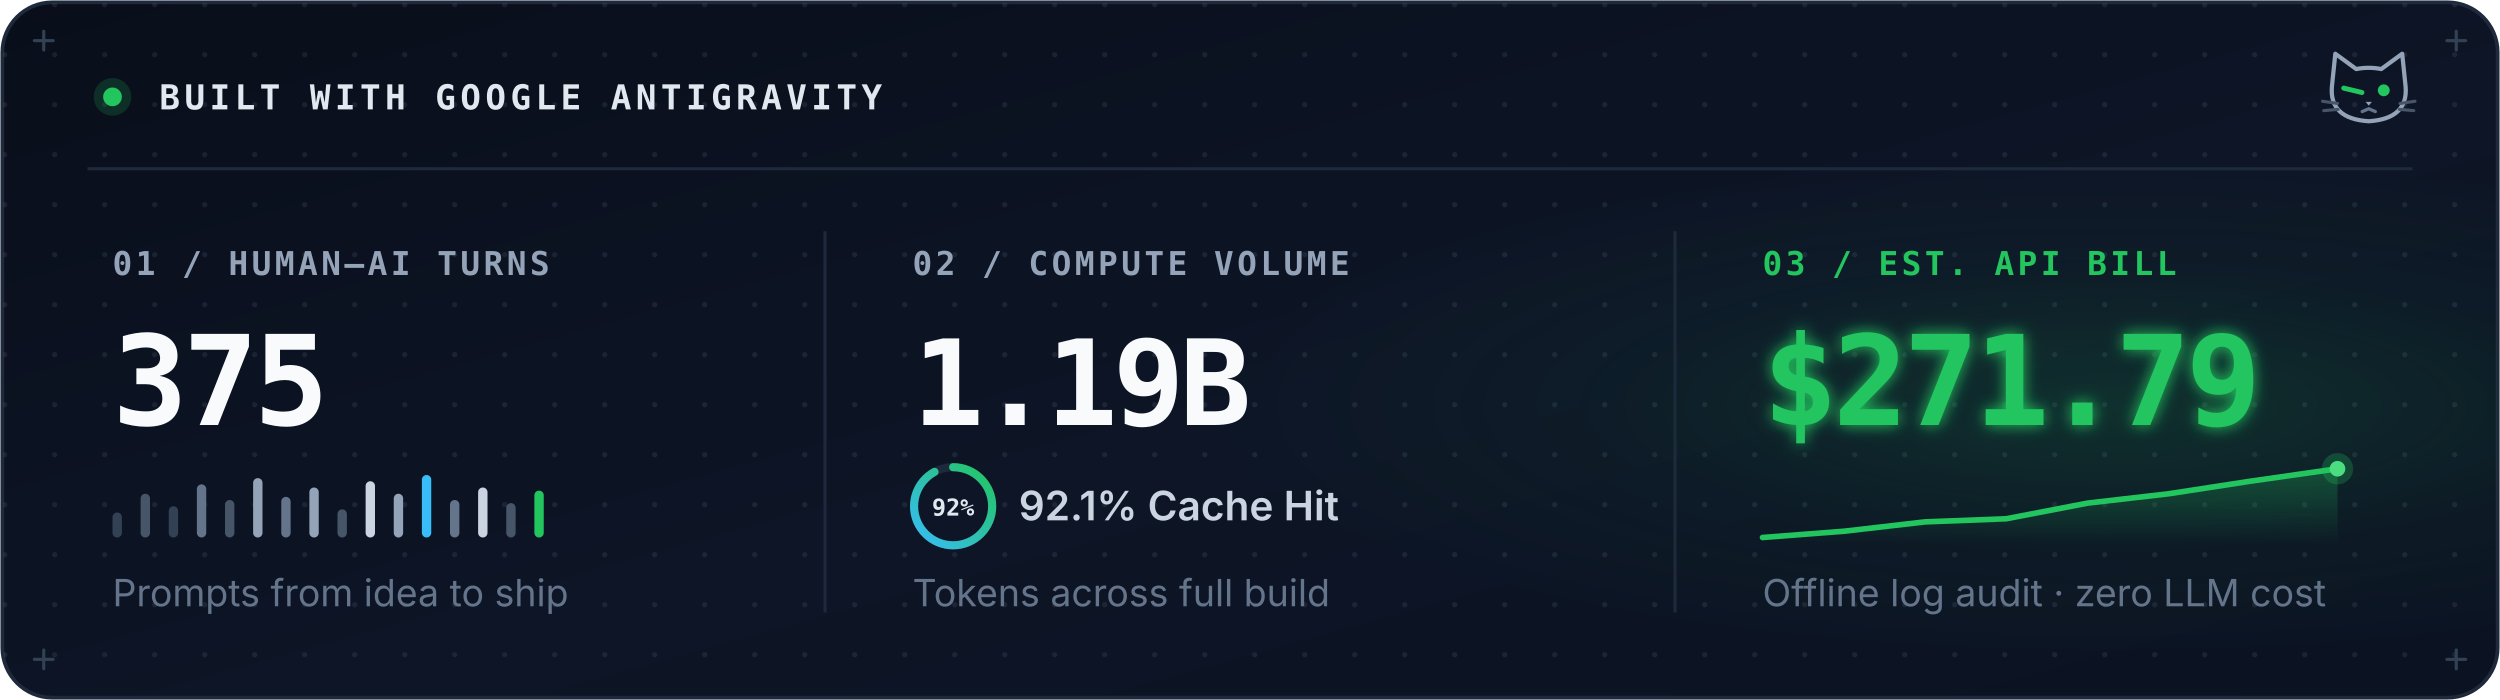
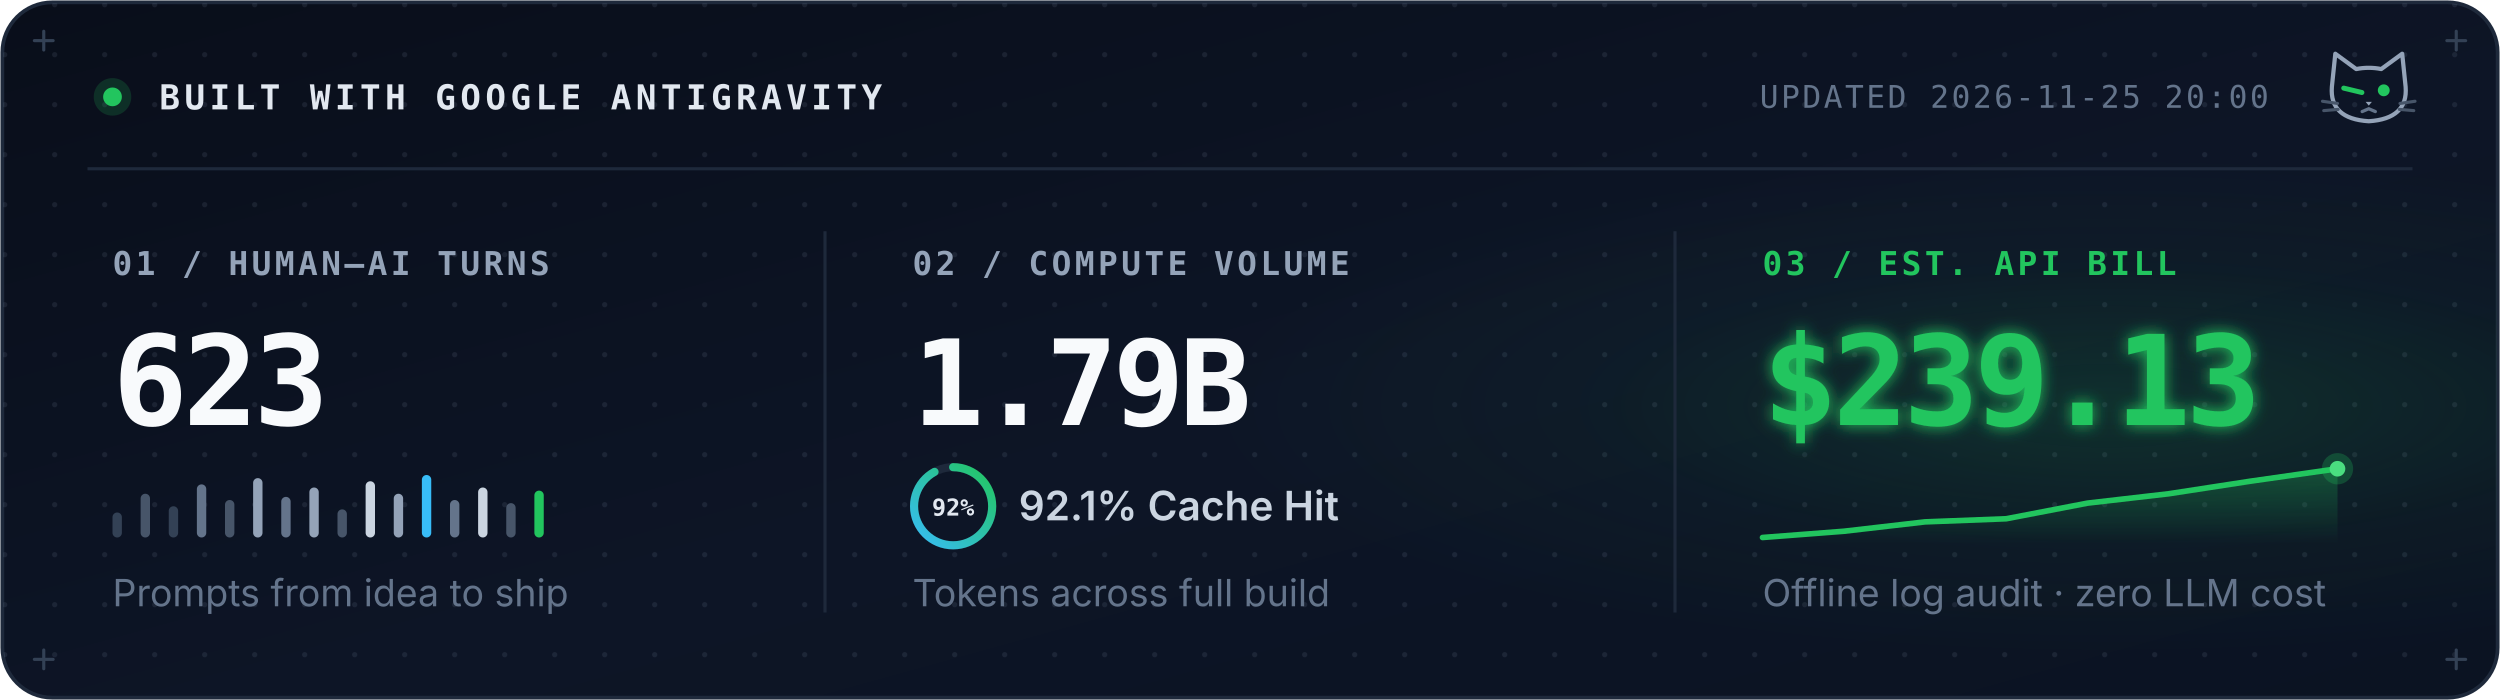
- <svg xmlns="http://www.w3.org/2000/svg" width="800" height="224" viewBox="0 0 800 224" role="img" aria-label="Built with Google Antigravity: 375 human-AI turns, 1.19B tokens with 92.1% cache hit, $271.79 estimated API bill">
+ <svg xmlns="http://www.w3.org/2000/svg" width="800" height="224" viewBox="0 0 800 224" role="img" aria-label="Built with Google Antigravity: 623 human-AI turns, 1.79B tokens with 92.1% cache hit, $239.13 estimated API bill (updated 2026-11-25 20:00)">
  <defs>
    <linearGradient id="bg" x1="0%" y1="0%" x2="100%" y2="100%">
      <stop offset="0%" stop-color="#090E1A" />
      <stop offset="55%" stop-color="#0D1526" />
      <stop offset="100%" stop-color="#0B1322" />
    </linearGradient>
    <linearGradient id="topBeam" x1="0%" y1="0%" x2="100%" y2="0%">
      <stop offset="0%" stop-color="#22C55E" stop-opacity="0" />
      <stop offset="28%" stop-color="#38BDF8" stop-opacity="0.35" />
      <stop offset="68%" stop-color="#22C55E" stop-opacity="0.75" />
      <stop offset="100%" stop-color="#22C55E" stop-opacity="0" />
    </linearGradient>
    <radialGradient id="billGlow" cx="84%" cy="58%" r="36%">
      <stop offset="0%" stop-color="#22C55E" stop-opacity="0.16" />
      <stop offset="55%" stop-color="#22C55E" stop-opacity="0.04" />
      <stop offset="100%" stop-color="#22C55E" stop-opacity="0" />
    </radialGradient>
    <linearGradient id="sparkFill" x1="0%" y1="0%" x2="0%" y2="100%">
      <stop offset="0%" stop-color="#22C55E" stop-opacity="0.28" />
      <stop offset="100%" stop-color="#22C55E" stop-opacity="0.0" />
    </linearGradient>
    <linearGradient id="ringGrad" x1="0%" y1="0%" x2="100%" y2="100%">
      <stop offset="0%" stop-color="#38BDF8" />
      <stop offset="100%" stop-color="#22C55E" />
    </linearGradient>
    <pattern id="dotGrid" width="16" height="16" patternUnits="userSpaceOnUse">
      <circle cx="1.5" cy="1.5" r="0.85" fill="#94A3B8" fill-opacity="0.12" />
    </pattern>
    <filter id="softGlow" x="-30%" y="-30%" width="160%" height="160%">
      <feGaussianBlur stdDeviation="2.5" result="blur" />
      <feMerge>
        <feMergeNode in="blur" />
        <feMergeNode in="SourceGraphic" />
      </feMerge>
    </filter>
  </defs>
  <rect x="0.75" y="0.75" width="798.5" height="222.5" rx="16" fill="url(#bg)" stroke="#1E293B" stroke-width="1.2" />
  <rect x="1" y="1" width="798" height="222" rx="16" fill="url(#dotGrid)" />
  <rect x="1" y="1" width="798" height="222" rx="16" fill="url(#billGlow)" />
  <line x1="24" y1="1.2" x2="776" y2="1.2" stroke="url(#topBeam)" stroke-width="1.5" />
  <g stroke="#334155" stroke-width="1" stroke-linecap="round">
    <path d="M14 10 V16 M11 13 H17" />
    <path d="M786 10 V16 M783 13 H789" />
    <path d="M14 208 V214 M11 211 H17" />
    <path d="M786 208 V214 M783 211 H789" />
  </g>
  <circle cx="36" cy="31" r="6" fill="#22C55E" fill-opacity="0.18" />
  <circle cx="36" cy="31" r="3" fill="#22C55E" />
  <text x="51" y="35" fill="#E2E8F0" font-family="'JetBrains Mono', ui-monospace, SFMono-Regular, Menlo, monospace" font-size="11" font-weight="600" letter-spacing="1.4">
    BUILT WITH GOOGLE ANTIGRAVITY
  </text>
+   <text x="726" y="34.5" text-anchor="end" fill="#64748B" font-family="'JetBrains Mono', ui-monospace, SFMono-Regular, Menlo, monospace" font-size="10" font-weight="500" letter-spacing="0.8">
+     UPDATED 2026-11-25 20:00
+   </text>
  <g transform="translate(742, 13)" aria-label="Hakimi Line-Art Cat">
    <path d="M4.2 14.8 L5.3 4.2 L12.0 9.1 Q16.0 8.3 20.0 9.1 L26.7 4.2 L27.8 14.8 Q28.6 25.0 16.0 25.8 Q3.4 25.0 4.2 14.8 Z" fill="none" stroke="#94A3B8" stroke-width="1.35" stroke-linejoin="round" stroke-linecap="round" />
    <path d="M8.0 15.2 L13.8 16.6" fill="none" stroke="#22C55E" stroke-width="1.6" stroke-linecap="round" />
    <circle cx="20.8" cy="15.9" r="1.9" fill="#22C55E" />
    <path d="M15.0 19.6 L17.0 19.6 L16.0 20.8 Z" fill="#94A3B8" />
    <path d="M13.9 22.7 L16.0 21.8 L18.1 22.7" fill="none" stroke="#64748B" stroke-width="1.05" stroke-linecap="round" stroke-linejoin="round" />
    <path d="M1.2 19.4 L6.0 20.1 M1.6 22.4 L6.2 22.0 M26.0 20.1 L30.8 19.4 M25.8 22.0 L30.4 22.4" stroke="#475569" stroke-width="1.0" stroke-linecap="round" />
  </g>
  <line x1="28" y1="54" x2="772" y2="54" stroke="#1E293B" stroke-width="1" />
  <line x1="264" y1="74" x2="264" y2="196" stroke="#1E293B" stroke-width="1" />
  <line x1="536" y1="74" x2="536" y2="196" stroke="#1E293B" stroke-width="1" />
  <text x="36" y="88" fill="#94A3B8" font-family="'JetBrains Mono', ui-monospace, SFMono-Regular, Menlo, monospace" font-size="10.5" font-weight="600" letter-spacing="1.1">
    01 / HUMAN–AI TURNS
  </text>
  <text x="36" y="136" fill="#F8FAFC" font-family="'JetBrains Mono', ui-monospace, SFMono-Regular, Menlo, monospace" font-size="40" font-weight="700" letter-spacing="-1.5">
-     375
+     623
  </text>
  <g transform="translate(36, 152)">
    <rect x="0" y="12" width="3" height="8" rx="1.5" fill="#334155" />
    <rect x="9" y="6" width="3" height="14" rx="1.5" fill="#475569" />
    <rect x="18" y="10" width="3" height="10" rx="1.5" fill="#334155" />
    <rect x="27" y="3" width="3" height="17" rx="1.5" fill="#64748B" />
    <rect x="36" y="8" width="3" height="12" rx="1.5" fill="#475569" />
    <rect x="45" y="1" width="3" height="19" rx="1.5" fill="#94A3B8" />
    <rect x="54" y="7" width="3" height="13" rx="1.5" fill="#64748B" />
    <rect x="63" y="4" width="3" height="16" rx="1.5" fill="#94A3B8" />
    <rect x="72" y="11" width="3" height="9" rx="1.5" fill="#475569" />
    <rect x="81" y="2" width="3" height="18" rx="1.5" fill="#CBD5E1" />
    <rect x="90" y="6" width="3" height="14" rx="1.5" fill="#94A3B8" />
    <rect x="99" y="0" width="3" height="20" rx="1.5" fill="#38BDF8" />
    <rect x="108" y="8" width="3" height="12" rx="1.5" fill="#64748B" />
    <rect x="117" y="4" width="3" height="16" rx="1.5" fill="#CBD5E1" />
    <rect x="126" y="9" width="3" height="11" rx="1.5" fill="#475569" />
    <rect x="135" y="5" width="3" height="15" rx="1.5" fill="#22C55E" />
  </g>
  <text x="36" y="194" fill="#64748B" font-family="'LXGW WenKai', 'IBM Plex Sans', -apple-system, sans-serif" font-size="12">
    Prompts from idea to ship
  </text>
  <text x="292" y="88" fill="#94A3B8" font-family="'JetBrains Mono', ui-monospace, SFMono-Regular, Menlo, monospace" font-size="10.5" font-weight="600" letter-spacing="1.1">
    02 / COMPUTE VOLUME
  </text>
  <text x="292" y="136" fill="#F8FAFC" font-family="'JetBrains Mono', ui-monospace, SFMono-Regular, Menlo, monospace" font-size="38" font-weight="700" letter-spacing="-1.5">
-     1.19B
+     1.79B
  </text>
  <g transform="translate(305, 162)">
    <circle cx="0" cy="0" r="12.5" fill="none" stroke="#1E293B" stroke-width="2.6" />
    <circle cx="0" cy="0" r="12.5" fill="none" stroke="url(#ringGrad)" stroke-width="2.6" stroke-linecap="round" stroke-dasharray="72.32 78.54" transform="rotate(-90)" />
    <text x="0" y="3" text-anchor="middle" fill="#E2E8F0" font-family="'JetBrains Mono', ui-monospace, monospace" font-size="7.5" font-weight="700">92%</text>
  </g>
  <text x="326" y="166.5" fill="#CBD5E1" font-family="'LXGW WenKai', 'IBM Plex Sans', -apple-system, sans-serif" font-size="13" font-weight="600">
    92.1% Cache Hit
  </text>
  <text x="292" y="194" fill="#64748B" font-family="'LXGW WenKai', 'IBM Plex Sans', -apple-system, sans-serif" font-size="12">
    Tokens across full build
  </text>
  <text x="564" y="88" fill="#22C55E" font-family="'JetBrains Mono', ui-monospace, SFMono-Regular, Menlo, monospace" font-size="10.5" font-weight="600" letter-spacing="1.1">
    03 / EST. API BILL
  </text>
  <text x="564" y="136" fill="#22C55E" font-family="'JetBrains Mono', ui-monospace, SFMono-Regular, Menlo, monospace" font-size="40" font-weight="700" letter-spacing="-1.5" filter="url(#softGlow)">
-     $271.79
+     $239.13
  </text>
  <g transform="translate(564, 148)">
    <path d="M0 24 L26 22 L52 19 L78 18 L104 13 L130 10 L156 6 L184 2 L184 26 L0 26 Z" fill="url(#sparkFill)" />
    <path d="M0 24 L26 22 L52 19 L78 18 L104 13 L130 10 L156 6 L184 2" fill="none" stroke="#22C55E" stroke-width="1.8" stroke-linecap="round" stroke-linejoin="round" />
    <circle cx="184" cy="2" r="5" fill="#22C55E" fill-opacity="0.25" />
    <circle cx="184" cy="2" r="2.5" fill="#4ADE80" />
  </g>
  <text x="564" y="194" fill="#64748B" font-family="'LXGW WenKai', 'IBM Plex Sans', -apple-system, sans-serif" font-size="12">
    Offline log audit · zero LLM cost
  </text>
</svg>
